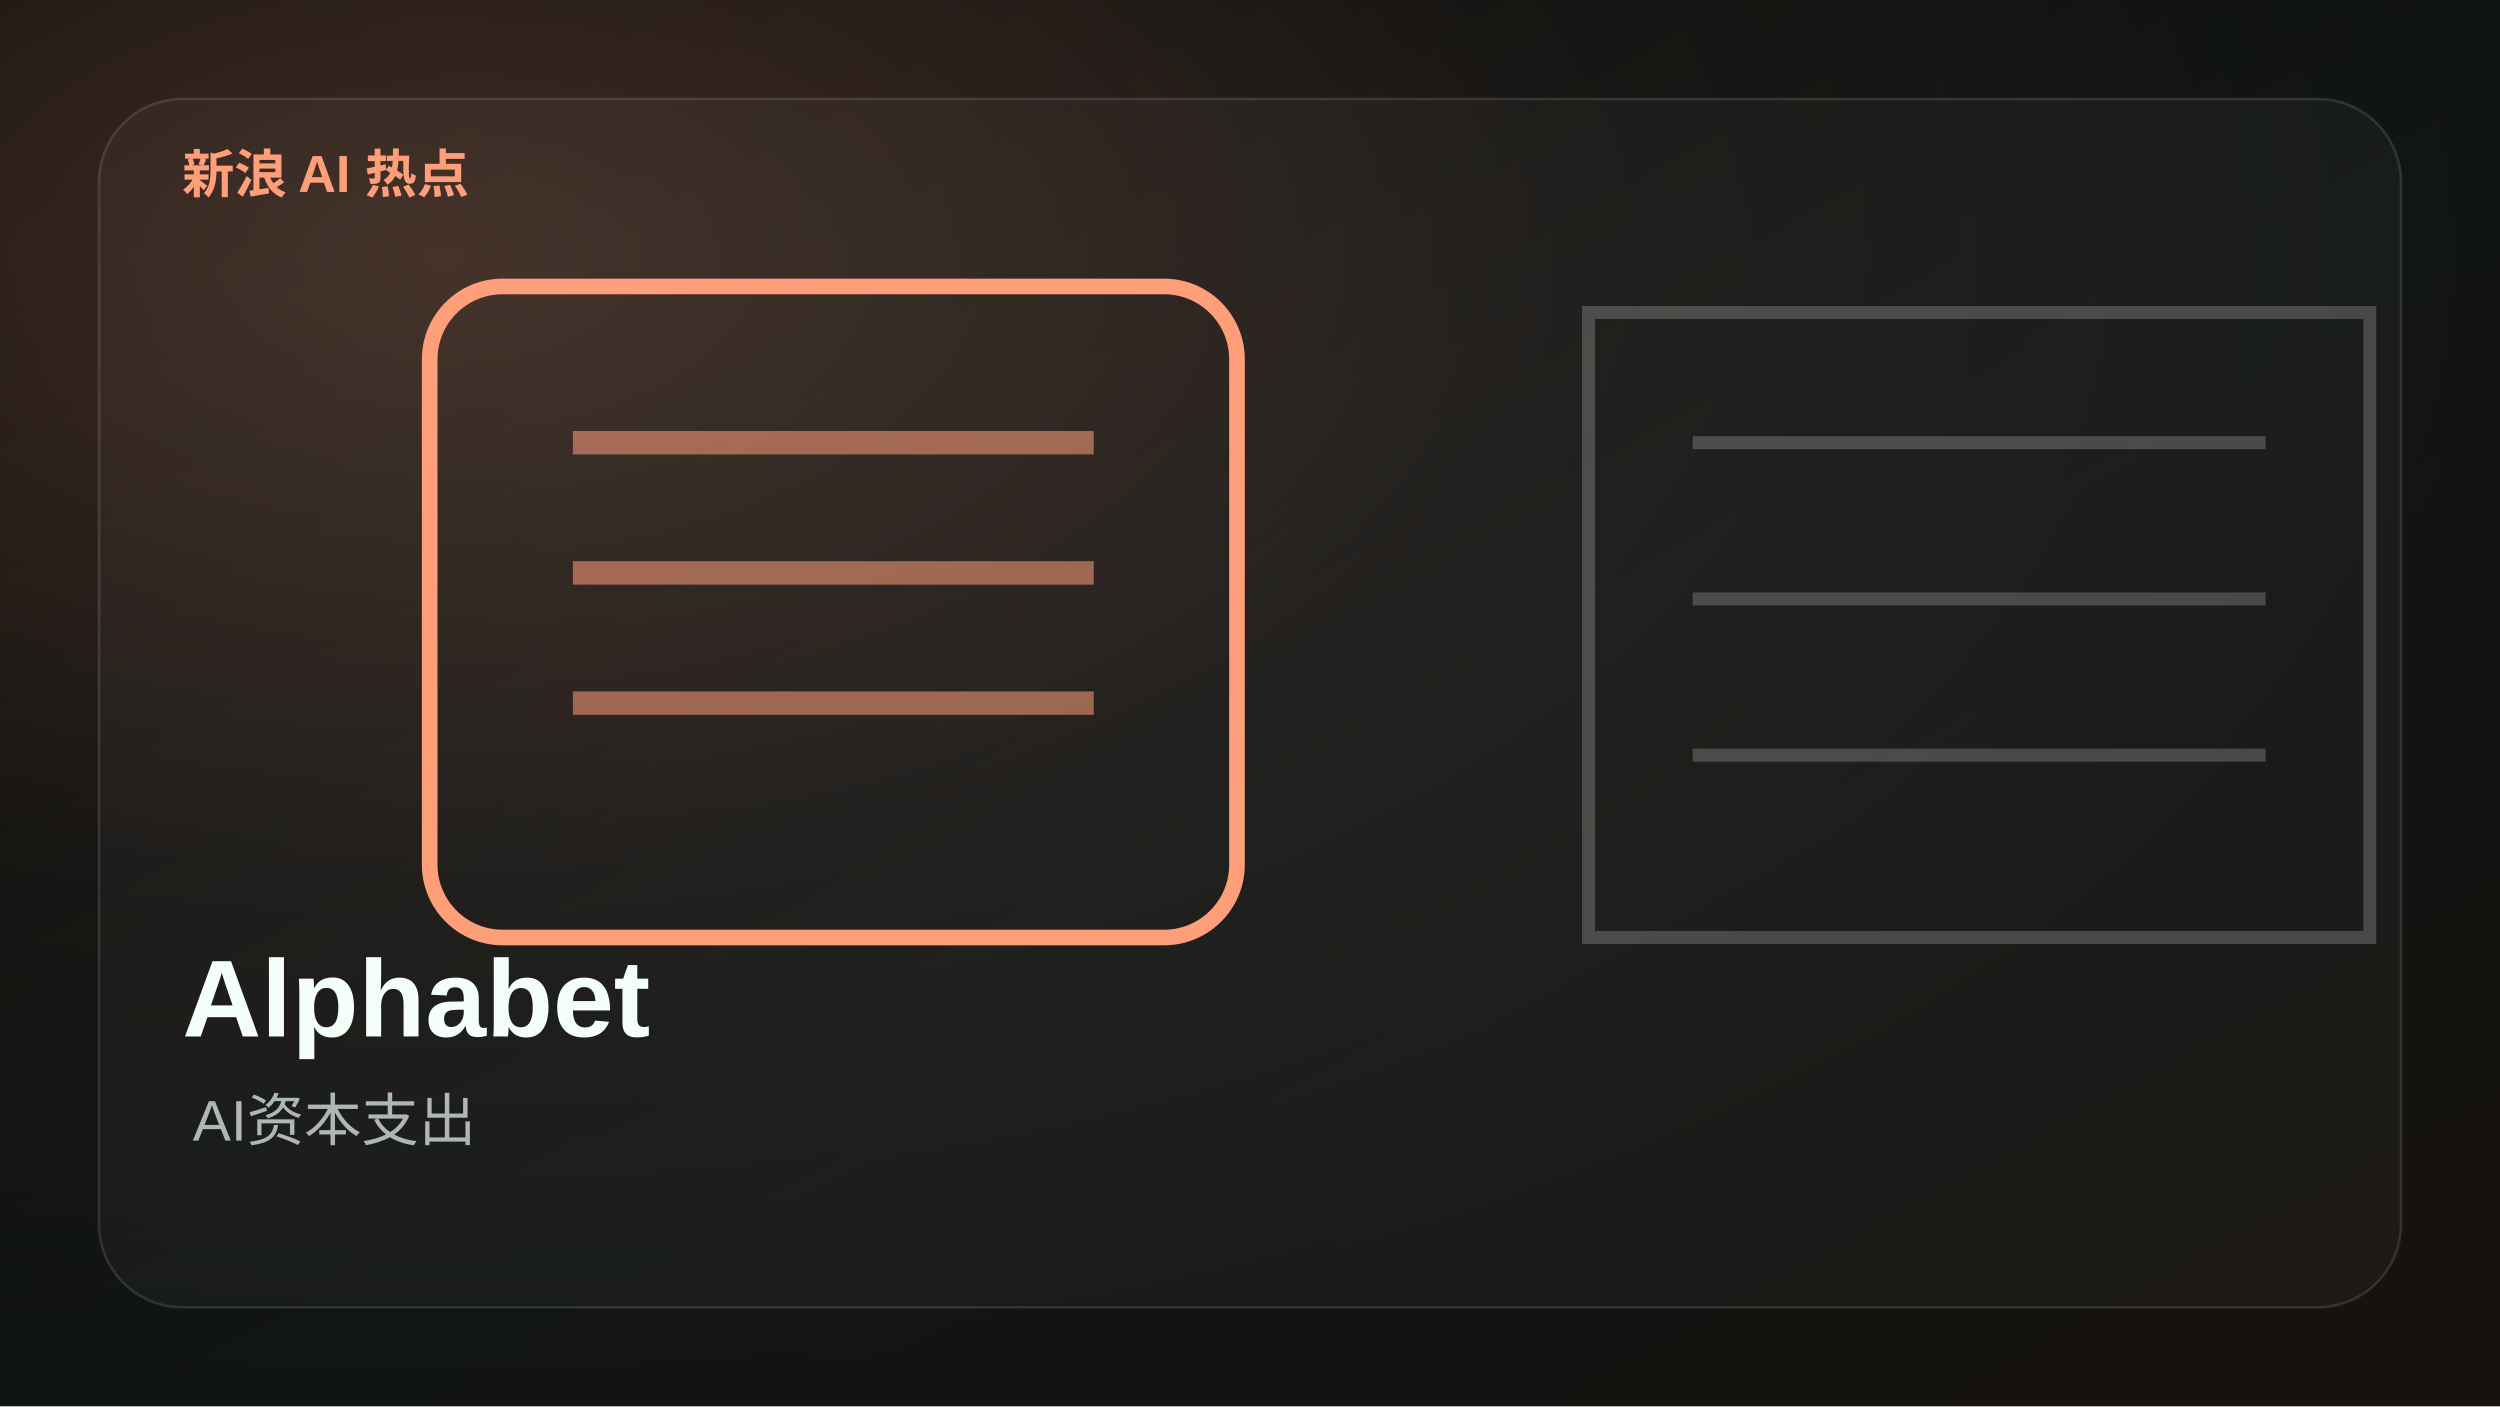
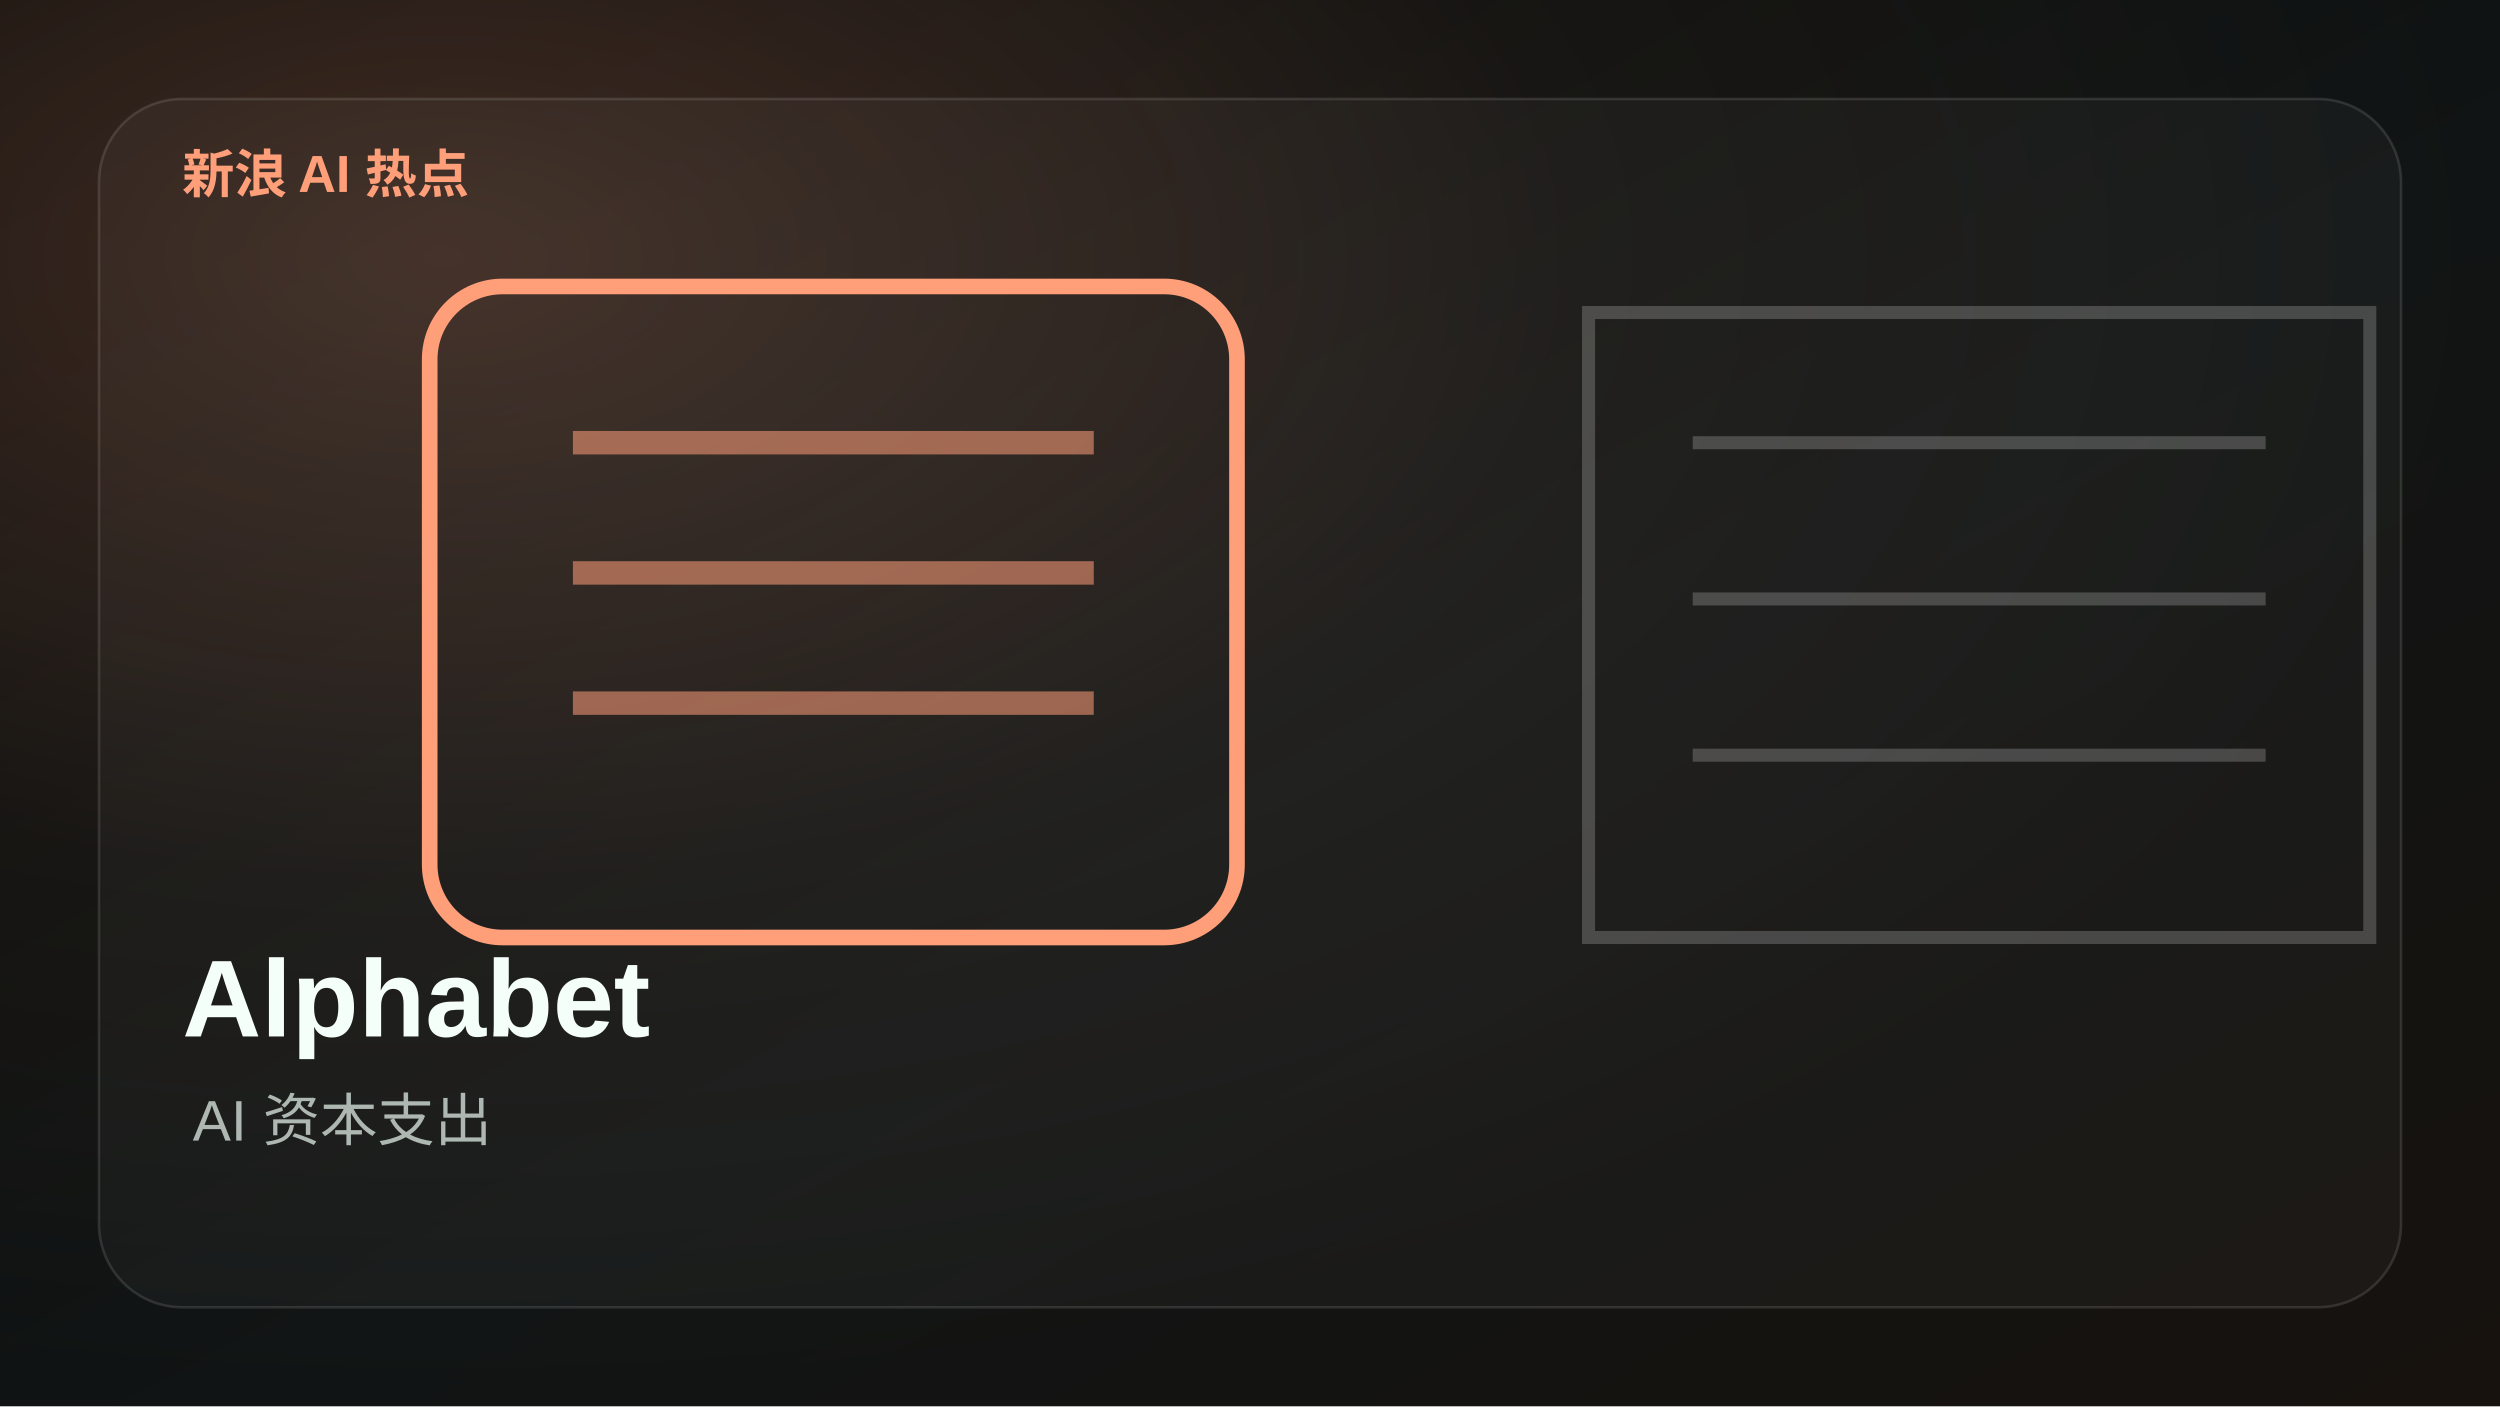
- <svg xmlns="http://www.w3.org/2000/svg" viewBox="0 0 960 540" width="960" height="540" role="img" aria-label="新闻视觉：Alphabet计划 800 亿美元 AI 基建支出">
+ <svg xmlns="http://www.w3.org/2000/svg" viewBox="0 0 960 540" width="960" height="540" role="img" aria-label="新闻视觉：Alphabet 计划 800 亿美元 AI 基建支出">
  <defs>
    <linearGradient id="bg" x1="0" x2="1" y1="0" y2="1">
      <stop offset="0" stop-color="#060807" />
      <stop offset=".55" stop-color="#101414" />
      <stop offset="1" stop-color="#17120e" />
    </linearGradient>
    <radialGradient id="wash" cx="18%" cy="18%" r="82%">
      <stop offset="0" stop-color="#ff9f7a" stop-opacity=".22" />
      <stop offset=".55" stop-color="#ff9f7a" stop-opacity=".05" />
      <stop offset="1" stop-color="#ff9f7a" stop-opacity="0" />
    </radialGradient>
  </defs>
  <rect width="960" height="540" fill="url(#bg)" />
  <rect width="960" height="540" fill="url(#wash)" />
  <rect x="38" y="38" width="884" height="464" rx="32" fill="rgba(255,255,255,.035)" stroke="rgba(255,255,255,.12)" />
  <g>
    <rect x="165" y="110" width="310" height="250" rx="28" fill="none" stroke="#ff9f7a" stroke-width="6" />
    <path d="M220 170h200M220 220h200M220 270h200" stroke="#ff9f7a" stroke-width="9" opacity=".55" />
    <path d="M610 120h300v240H610zM650 170h220M650 230h220M650 290h220" stroke="#fff" stroke-width="5" opacity=".2" fill="none" />
  </g>
  <text x="70" y="74" fill="#ff9f7a" font-family="Arial, sans-serif" font-size="20" font-weight="700">新浪 AI 热点</text>
  <text x="70" y="398" fill="#f3fff8" font-family="Arial, sans-serif" font-size="42" font-weight="800">Alphabet</text>
-   <text x="74" y="438" fill="rgba(243,255,248,.68)" font-family="Arial, sans-serif" font-size="22">AI资本支出</text>
+   <text x="74" y="438" fill="rgba(243,255,248,.68)" font-family="Arial, sans-serif" font-size="22">AI 资本支出</text>
</svg>
